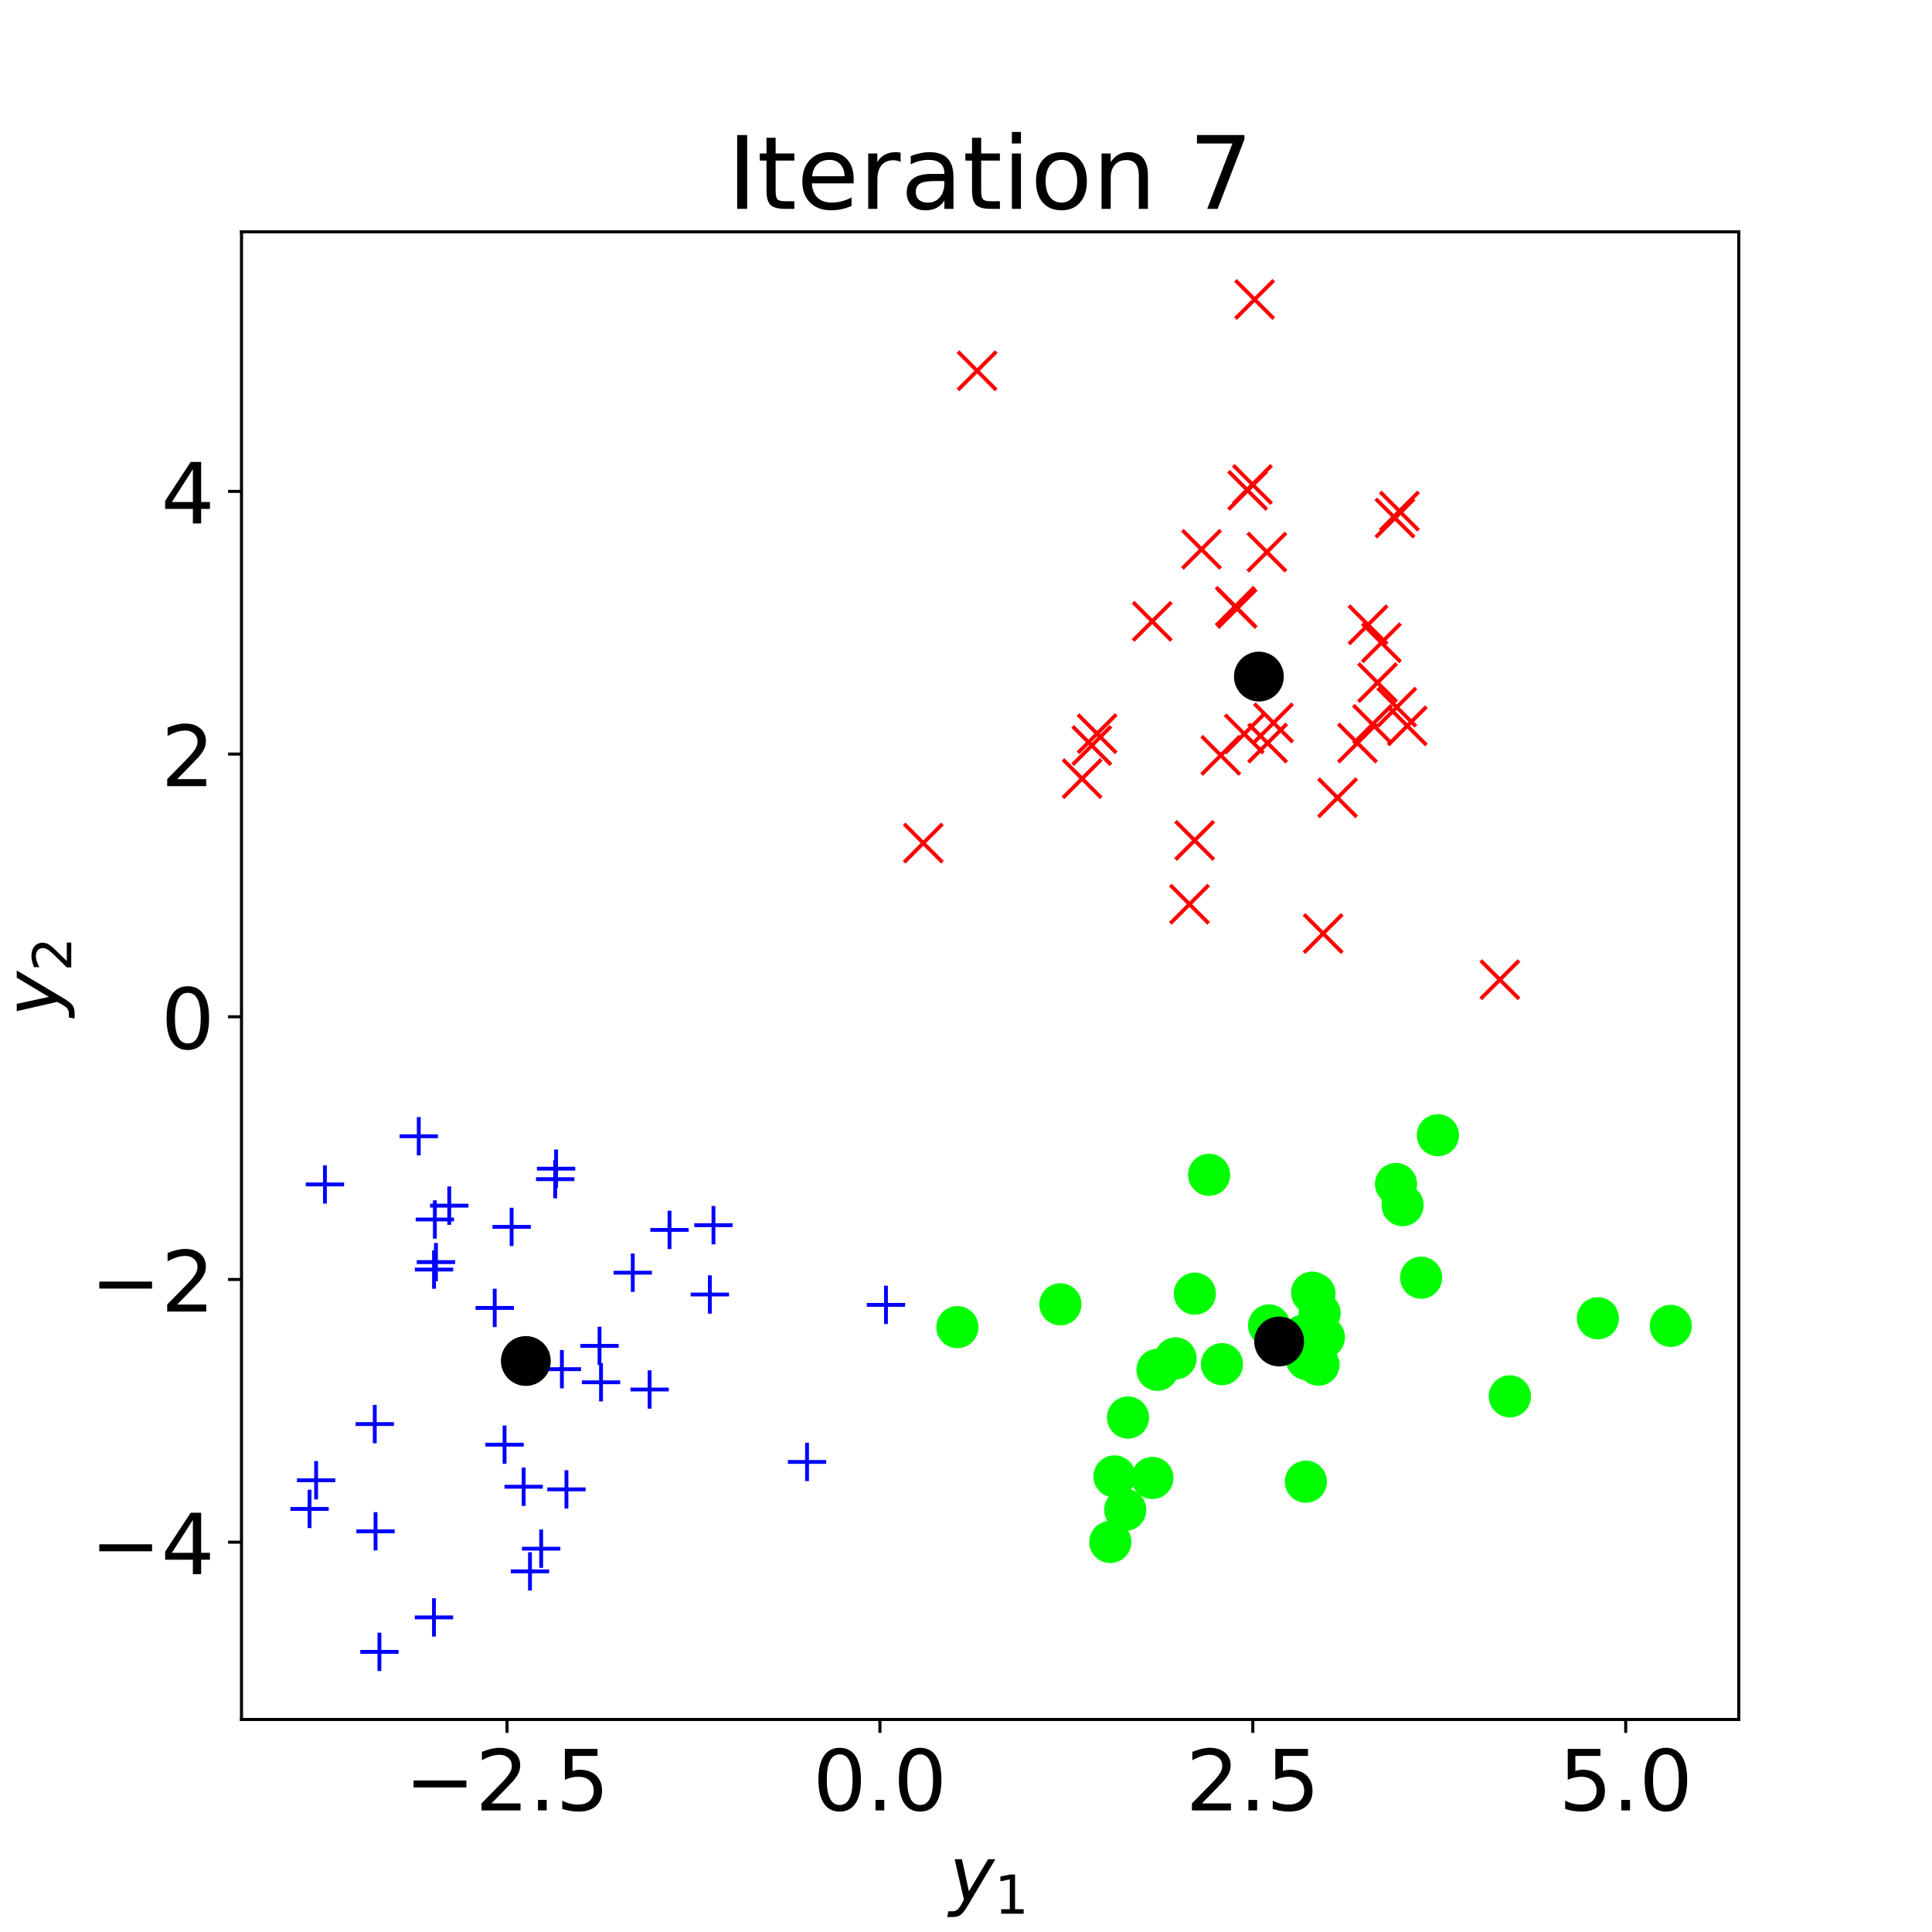
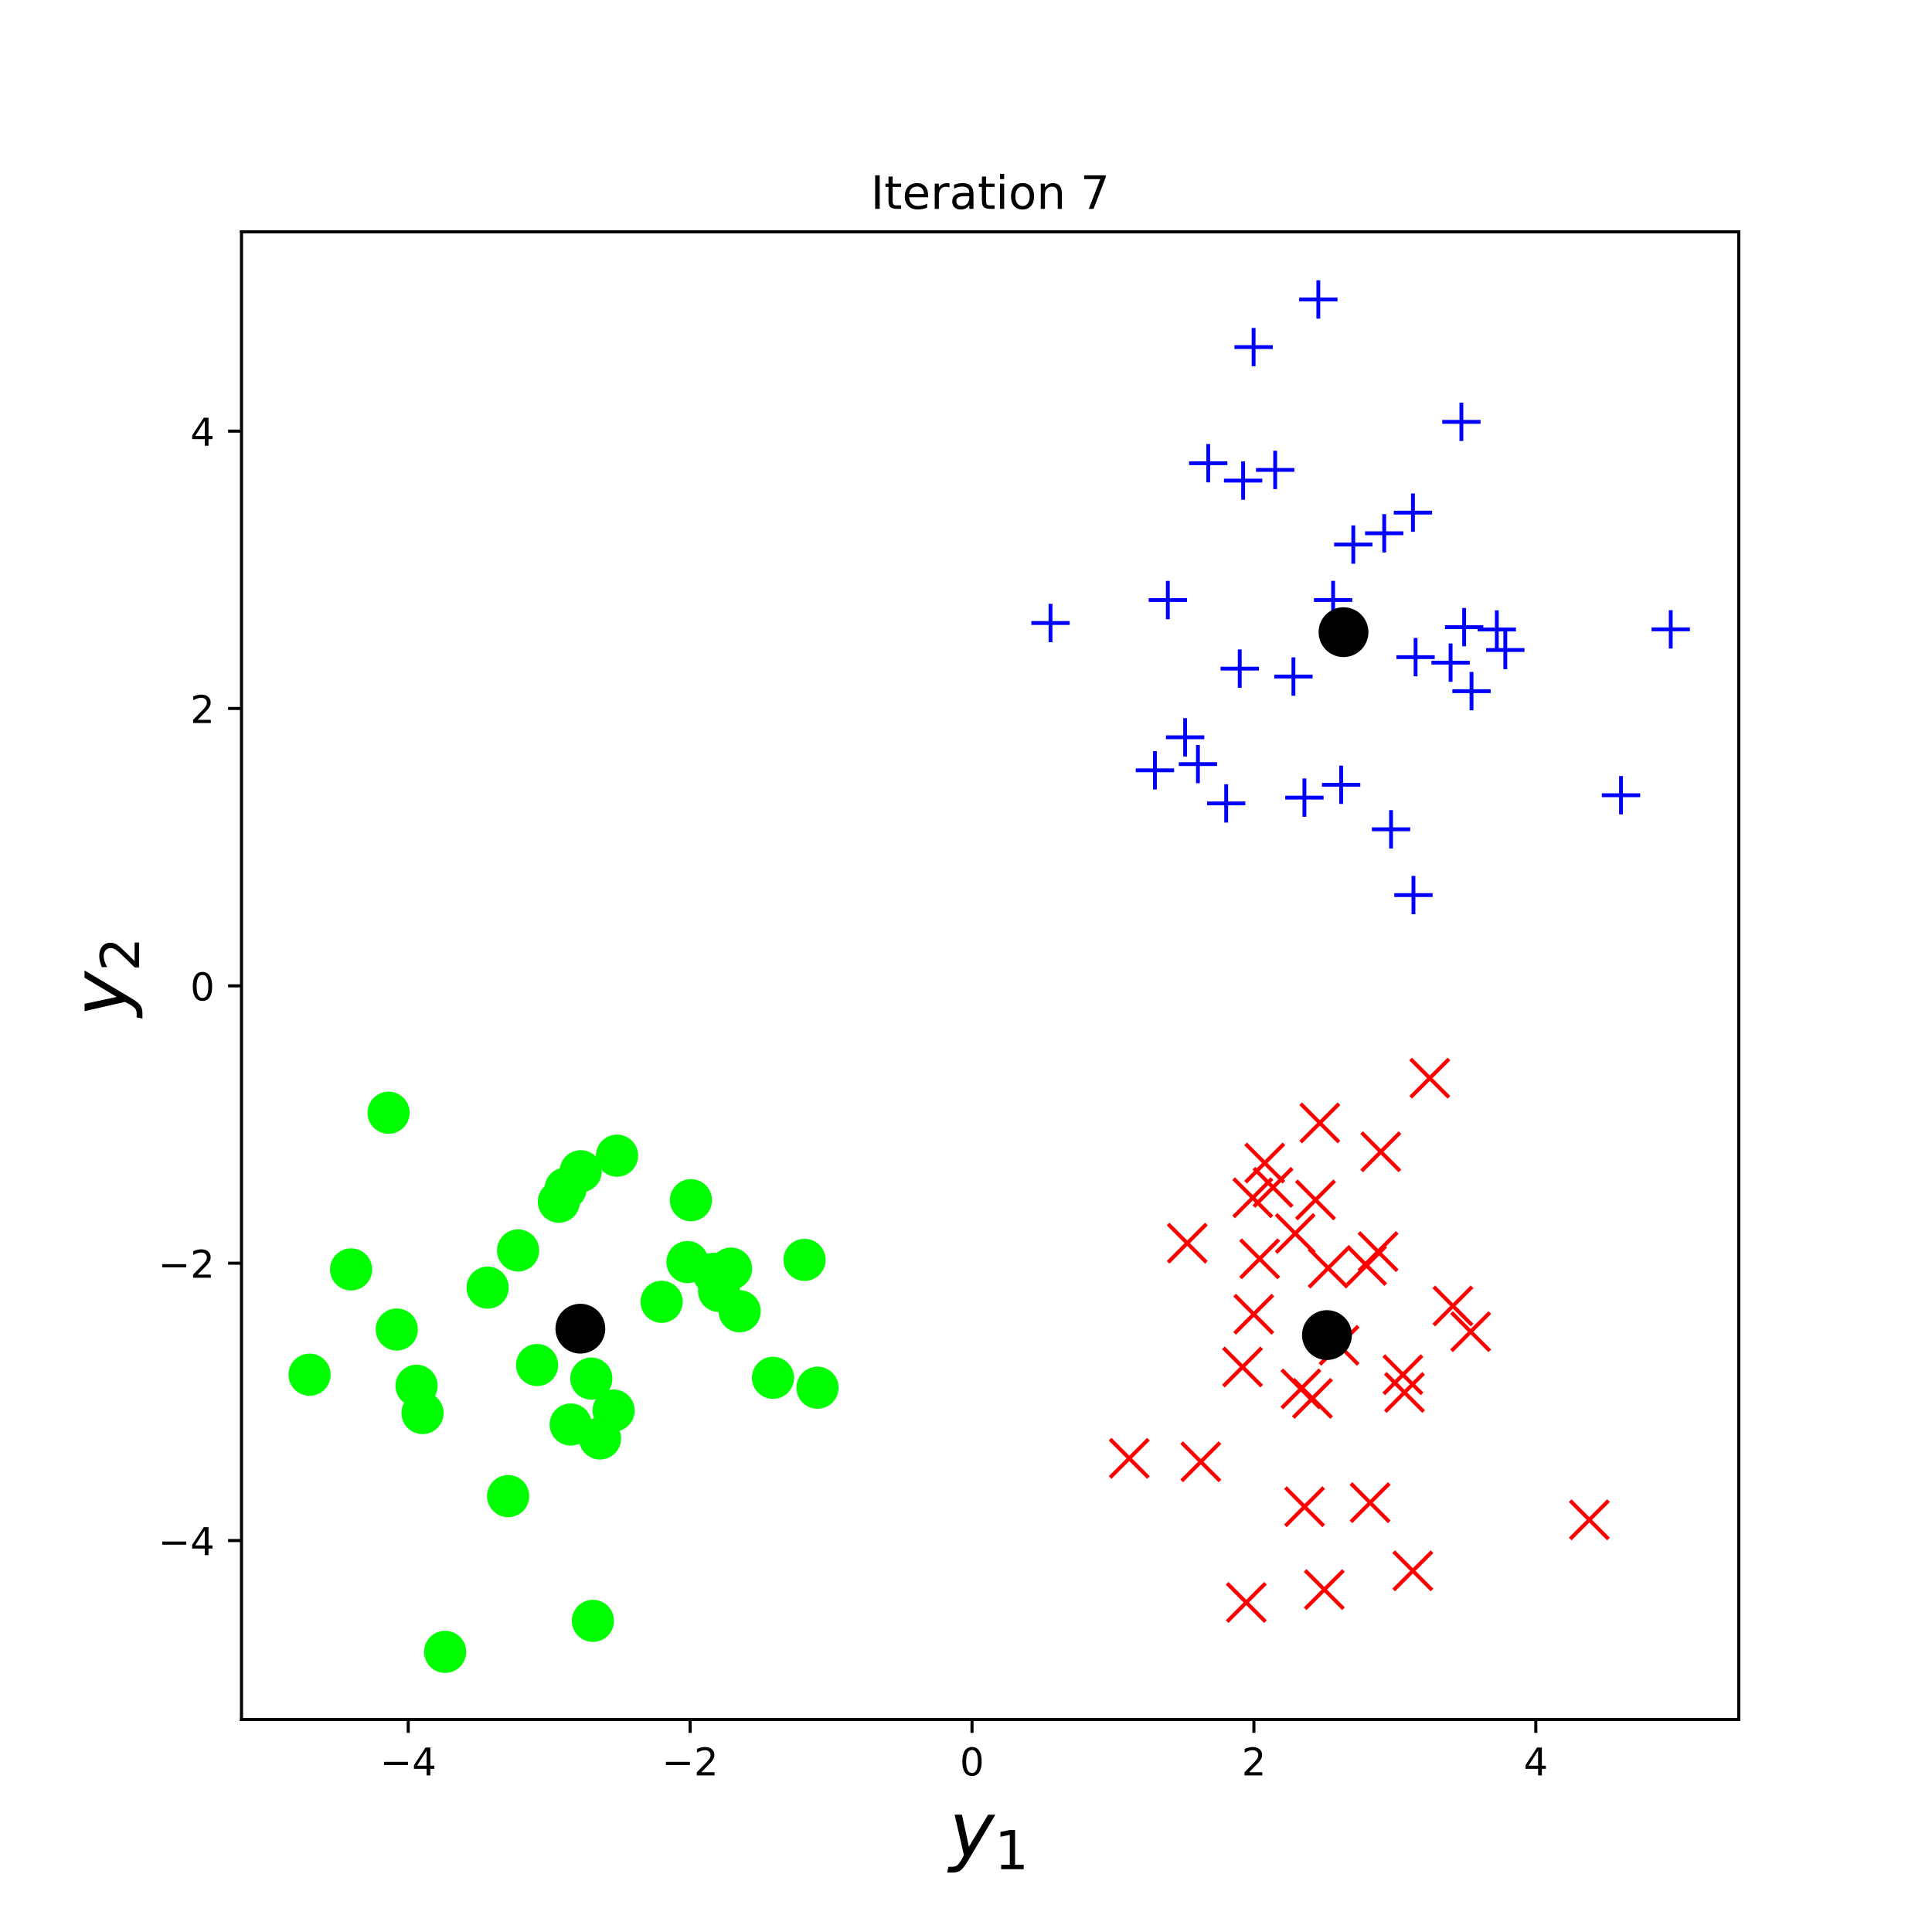
<svg xmlns="http://www.w3.org/2000/svg" xmlns:xlink="http://www.w3.org/1999/xlink" width="504pt" height="504pt" viewBox="0 0 504 504" version="1.1">
  <defs>
    <style type="text/css">*{stroke-linejoin: round; stroke-linecap: butt}</style>
  </defs>
  <g id="figure_1">
    <g id="patch_1">
      <path d="M 0 504  L 504 504  L 504 0  L 0 0  L 0 504  z " style="fill: none" />
    </g>
    <g id="axes_1">
      <g id="patch_2">
        <path d="M 63 448.56  L 453.6 448.56  L 453.6 60.48  L 63 60.48  L 63 448.56  z " style="fill: none" />
      </g>
      <g id="matplotlib.axis_1">
        <g id="xtick_1">
          <g id="line2d_1">
            <defs>
-               <path id="mde40e87db3" d="M 0 0  L 0 3.5  " style="stroke: #000000; stroke-width: 0.8" />
+               <path id="m015a299279" d="M 0 0  L 0 3.5  " style="stroke: #000000; stroke-width: 0.8" />
            </defs>
            <g>
-               <use xlink:href="#mde40e87db3" x="132.27" y="448.56" style="stroke: #000000; stroke-width: 0.8" />
+               <use xlink:href="#m015a299279" x="106.492" y="448.56" style="stroke: #000000; stroke-width: 0.8" />
            </g>
          </g>
          <g id="text_1">
-             <g transform="translate(105.5589 472.2766) scale(0.22 -0.22)">
+             <g transform="translate(99.12061 463.1584) scale(0.1 -0.1)">
              <defs>
                <path id="DejaVuSans-2212" d="M 678 2272  L 4684 2272  L 4684 1741  L 678 1741  L 678 2272  z " transform="scale(0.015625)" />
+                 <path id="DejaVuSans-34" d="M 2419 4116  L 825 1625  L 2419 1625  L 2419 4116  z M 2253 4666  L 3047 4666  L 3047 1625  L 3713 1625  L 3713 1100  L 3047 1100  L 3047 0  L 2419 0  L 2419 1100  L 313 1100  L 313 1709  L 2253 4666  z " transform="scale(0.015625)" />
+               </defs>
+               <use xlink:href="#DejaVuSans-2212" />
+               <use xlink:href="#DejaVuSans-34" x="83.789" />
+             </g>
+           </g>
+         </g>
+         <g id="xtick_2">
+           <g id="line2d_2">
+             <g>
+               <use xlink:href="#m015a299279" x="180.03" y="448.56" style="stroke: #000000; stroke-width: 0.8" />
+             </g>
+           </g>
+           <g id="text_2">
+             <g transform="translate(172.6587 463.1584) scale(0.1 -0.1)">
+               <defs>
                <path id="DejaVuSans-32" d="M 1228 531  L 3431 531  L 3431 0  L 469 0  L 469 531  Q 828 903 1448 1529  Q 2069 2156 2228 2338  Q 2531 2678 2651 2914  Q 2772 3150 2772 3378  Q 2772 3750 2511 3984  Q 2250 4219 1831 4219  Q 1534 4219 1204 4116  Q 875 4013 500 3803  L 500 4441  Q 881 4594 1212 4672  Q 1544 4750 1819 4750  Q 2544 4750 2975 4387  Q 3406 4025 3406 3419  Q 3406 3131 3298 2873  Q 3191 2616 2906 2266  Q 2828 2175 2409 1742  Q 1991 1309 1228 531  z " transform="scale(0.015625)" />
-                 <path id="DejaVuSans-2e" d="M 684 794  L 1344 794  L 1344 0  L 684 0  L 684 794  z " transform="scale(0.015625)" />
-                 <path id="DejaVuSans-35" d="M 691 4666  L 3169 4666  L 3169 4134  L 1269 4134  L 1269 2991  Q 1406 3038 1543 3061  Q 1681 3084 1819 3084  Q 2600 3084 3056 2656  Q 3513 2228 3513 1497  Q 3513 744 3044 326  Q 2575 -91 1722 -91  Q 1428 -91 1123 -41  Q 819 9 494 109  L 494 744  Q 775 591 1075 516  Q 1375 441 1709 441  Q 2250 441 2565 725  Q 2881 1009 2881 1497  Q 2881 1984 2565 2268  Q 2250 2553 1709 2553  Q 1456 2553 1204 2497  Q 953 2441 691 2322  L 691 4666  z " transform="scale(0.015625)" />
              </defs>
              <use xlink:href="#DejaVuSans-2212" />
              <use xlink:href="#DejaVuSans-32" x="83.789" />
-               <use xlink:href="#DejaVuSans-2e" x="147.412" />
-               <use xlink:href="#DejaVuSans-35" x="179.199" />
-             </g>
-           </g>
-         </g>
-         <g id="xtick_2">
-           <g id="line2d_2">
-             <g>
-               <use xlink:href="#mde40e87db3" x="229.545" y="448.56" style="stroke: #000000; stroke-width: 0.8" />
-             </g>
-           </g>
-           <g id="text_2">
-             <g transform="translate(212.052 472.2766) scale(0.22 -0.22)">
+             </g>
+           </g>
+         </g>
+         <g id="xtick_3">
+           <g id="line2d_3">
+             <g>
+               <use xlink:href="#m015a299279" x="253.568" y="448.56" style="stroke: #000000; stroke-width: 0.8" />
+             </g>
+           </g>
+           <g id="text_3">
+             <g transform="translate(250.3866 463.1584) scale(0.1 -0.1)">
              <defs>
                <path id="DejaVuSans-30" d="M 2034 4250  Q 1547 4250 1301 3770  Q 1056 3291 1056 2328  Q 1056 1369 1301 889  Q 1547 409 2034 409  Q 2525 409 2770 889  Q 3016 1369 3016 2328  Q 3016 3291 2770 3770  Q 2525 4250 2034 4250  z M 2034 4750  Q 2819 4750 3233 4129  Q 3647 3509 3647 2328  Q 3647 1150 3233 529  Q 2819 -91 2034 -91  Q 1250 -91 836 529  Q 422 1150 422 2328  Q 422 3509 836 4129  Q 1250 4750 2034 4750  z " transform="scale(0.015625)" />
              </defs>
              <use xlink:href="#DejaVuSans-30" />
-               <use xlink:href="#DejaVuSans-2e" x="63.623" />
-               <use xlink:href="#DejaVuSans-30" x="95.41" />
-             </g>
-           </g>
-         </g>
-         <g id="xtick_3">
-           <g id="line2d_3">
-             <g>
-               <use xlink:href="#mde40e87db3" x="326.821" y="448.56" style="stroke: #000000; stroke-width: 0.8" />
-             </g>
-           </g>
-           <g id="text_3">
-             <g transform="translate(309.3275 472.2766) scale(0.22 -0.22)">
-               <use xlink:href="#DejaVuSans-32" />
-               <use xlink:href="#DejaVuSans-2e" x="63.623" />
-               <use xlink:href="#DejaVuSans-35" x="95.41" />
            </g>
          </g>
        </g>
        <g id="xtick_4">
          <g id="line2d_4">
            <g>
-               <use xlink:href="#mde40e87db3" x="424.096" y="448.56" style="stroke: #000000; stroke-width: 0.8" />
+               <use xlink:href="#m015a299279" x="327.106" y="448.56" style="stroke: #000000; stroke-width: 0.8" />
            </g>
          </g>
          <g id="text_4">
-             <g transform="translate(406.603 472.2766) scale(0.22 -0.22)">
-               <use xlink:href="#DejaVuSans-35" />
-               <use xlink:href="#DejaVuSans-2e" x="63.623" />
-               <use xlink:href="#DejaVuSans-30" x="95.41" />
-             </g>
-           </g>
-         </g>
-         <g id="text_5">
-           <g transform="translate(247.6 496.0081) scale(0.2 -0.2)">
+             <g transform="translate(323.9247 463.1584) scale(0.1 -0.1)">
+               <use xlink:href="#DejaVuSans-32" />
+             </g>
+           </g>
+         </g>
+         <g id="xtick_5">
+           <g id="line2d_5">
+             <g>
+               <use xlink:href="#m015a299279" x="400.644" y="448.56" style="stroke: #000000; stroke-width: 0.8" />
+             </g>
+           </g>
+           <g id="text_5">
+             <g transform="translate(397.4627 463.1584) scale(0.1 -0.1)">
+               <use xlink:href="#DejaVuSans-34" />
+             </g>
+           </g>
+         </g>
+         <g id="text_6">
+           <g transform="translate(247.6 484.3944) scale(0.2 -0.2)">
            <defs>
              <path id="DejaVuSans-Oblique-79" d="M 1588 -325  Q 1188 -997 936 -1164  Q 684 -1331 294 -1331  L -159 -1331  L -63 -850  L 269 -850  Q 509 -850 678 -719  Q 847 -588 1056 -206  L 1234 128  L 459 3500  L 1069 3500  L 1650 819  L 3256 3500  L 3859 3500  L 1588 -325  z " transform="scale(0.015625)" />
              <path id="DejaVuSans-31" d="M 794 531  L 1825 531  L 1825 4091  L 703 3866  L 703 4441  L 1819 4666  L 2450 4666  L 2450 531  L 3481 531  L 3481 0  L 794 0  L 794 531  z " transform="scale(0.015625)" />
            </defs>
            <use xlink:href="#DejaVuSans-Oblique-79" transform="translate(0 0.3125)" />
            <use xlink:href="#DejaVuSans-31" transform="translate(59.17969 -16.09375) scale(0.7)" />
          </g>
        </g>
      </g>
      <g id="matplotlib.axis_2">
        <g id="ytick_1">
-           <g id="line2d_5">
+           <g id="line2d_6">
            <defs>
-               <path id="m3fab6832f1" d="M 0 0  L -3.5 0  " style="stroke: #000000; stroke-width: 0.8" />
+               <path id="me11a5c5ccf" d="M 0 0  L -3.5 0  " style="stroke: #000000; stroke-width: 0.8" />
            </defs>
            <g>
-               <use xlink:href="#m3fab6832f1" x="63" y="402.308" style="stroke: #000000; stroke-width: 0.8" />
-             </g>
-           </g>
-           <g id="text_6">
-             <g transform="translate(23.56719 410.6658) scale(0.22 -0.22)">
-               <defs>
-                 <path id="DejaVuSans-34" d="M 2419 4116  L 825 1625  L 2419 1625  L 2419 4116  z M 2253 4666  L 3047 4666  L 3047 1625  L 3713 1625  L 3713 1100  L 3047 1100  L 3047 0  L 2419 0  L 2419 1100  L 313 1100  L 313 1709  L 2253 4666  z " transform="scale(0.015625)" />
-               </defs>
+               <use xlink:href="#me11a5c5ccf" x="63" y="401.885" style="stroke: #000000; stroke-width: 0.8" />
+             </g>
+           </g>
+           <g id="text_7">
+             <g transform="translate(41.25781 405.6845) scale(0.1 -0.1)">
              <use xlink:href="#DejaVuSans-2212" />
              <use xlink:href="#DejaVuSans-34" x="83.789" />
            </g>
          </g>
        </g>
        <g id="ytick_2">
-           <g id="line2d_6">
-             <g>
-               <use xlink:href="#m3fab6832f1" x="63" y="333.777" style="stroke: #000000; stroke-width: 0.8" />
-             </g>
-           </g>
-           <g id="text_7">
-             <g transform="translate(23.56719 342.1357) scale(0.22 -0.22)">
+           <g id="line2d_7">
+             <g>
+               <use xlink:href="#me11a5c5ccf" x="63" y="329.53" style="stroke: #000000; stroke-width: 0.8" />
+             </g>
+           </g>
+           <g id="text_8">
+             <g transform="translate(41.25781 333.3295) scale(0.1 -0.1)">
              <use xlink:href="#DejaVuSans-2212" />
              <use xlink:href="#DejaVuSans-32" x="83.789" />
            </g>
          </g>
        </g>
        <g id="ytick_3">
-           <g id="line2d_7">
-             <g>
-               <use xlink:href="#m3fab6832f1" x="63" y="265.247" style="stroke: #000000; stroke-width: 0.8" />
-             </g>
-           </g>
-           <g id="text_8">
-             <g transform="translate(42.0025 273.6055) scale(0.22 -0.22)">
+           <g id="line2d_8">
+             <g>
+               <use xlink:href="#me11a5c5ccf" x="63" y="257.175" style="stroke: #000000; stroke-width: 0.8" />
+             </g>
+           </g>
+           <g id="text_9">
+             <g transform="translate(49.6375 260.9744) scale(0.1 -0.1)">
              <use xlink:href="#DejaVuSans-30" />
            </g>
          </g>
        </g>
        <g id="ytick_4">
-           <g id="line2d_8">
-             <g>
-               <use xlink:href="#m3fab6832f1" x="63" y="196.717" style="stroke: #000000; stroke-width: 0.8" />
-             </g>
-           </g>
-           <g id="text_9">
-             <g transform="translate(42.0025 205.0753) scale(0.22 -0.22)">
+           <g id="line2d_9">
+             <g>
+               <use xlink:href="#me11a5c5ccf" x="63" y="184.82" style="stroke: #000000; stroke-width: 0.8" />
+             </g>
+           </g>
+           <g id="text_10">
+             <g transform="translate(49.6375 188.6193) scale(0.1 -0.1)">
              <use xlink:href="#DejaVuSans-32" />
            </g>
          </g>
        </g>
        <g id="ytick_5">
-           <g id="line2d_9">
-             <g>
-               <use xlink:href="#m3fab6832f1" x="63" y="128.187" style="stroke: #000000; stroke-width: 0.8" />
-             </g>
-           </g>
-           <g id="text_10">
-             <g transform="translate(42.0025 136.5451) scale(0.22 -0.22)">
+           <g id="line2d_10">
+             <g>
+               <use xlink:href="#me11a5c5ccf" x="63" y="112.465" style="stroke: #000000; stroke-width: 0.8" />
+             </g>
+           </g>
+           <g id="text_11">
+             <g transform="translate(49.6375 116.2642) scale(0.1 -0.1)">
              <use xlink:href="#DejaVuSans-34" />
            </g>
          </g>
        </g>
-         <g id="text_11">
-           <g transform="translate(15.36719 265.22) rotate(-90) scale(0.2 -0.2)">
+         <g id="text_12">
+           <g transform="translate(33.05781 265.22) rotate(-90) scale(0.2 -0.2)">
            <use xlink:href="#DejaVuSans-Oblique-79" transform="translate(0 0.3125)" />
            <use xlink:href="#DejaVuSans-32" transform="translate(59.17969 -16.09375) scale(0.7)" />
          </g>
        </g>
      </g>
-       <g id="line2d_10">
-         <defs>
-           <path id="m9a514030f9" d="M -5 5  L 5 -5  M -5 -5  L 5 5  " style="stroke: #ff0000" />
-         </defs>
-         <g clip-path="url(#p993fd4b9e6)">
-           <use xlink:href="#m9a514030f9" x="318.463" y="197.049" style="fill: #ff0000; stroke: #ff0000" />
-           <use xlink:href="#m9a514030f9" x="356.879" y="162.999" style="fill: #ff0000; stroke: #ff0000" />
-           <use xlink:href="#m9a514030f9" x="284.814" y="194.484" style="fill: #ff0000; stroke: #ff0000" />
-           <use xlink:href="#m9a514030f9" x="286.198" y="191.396" style="fill: #ff0000; stroke: #ff0000" />
-           <use xlink:href="#m9a514030f9" x="359.356" y="178.076" style="fill: #ff0000; stroke: #ff0000" />
-           <use xlink:href="#m9a514030f9" x="240.861" y="219.935" style="fill: #ff0000; stroke: #ff0000" />
-           <use xlink:href="#m9a514030f9" x="330.485" y="144.023" style="fill: #ff0000; stroke: #ff0000" />
-           <use xlink:href="#m9a514030f9" x="322.719" y="158.737" style="fill: #ff0000; stroke: #ff0000" />
-           <use xlink:href="#m9a514030f9" x="364.378" y="184.489" style="fill: #ff0000; stroke: #ff0000" />
-           <use xlink:href="#m9a514030f9" x="358.052" y="188.967" style="fill: #ff0000; stroke: #ff0000" />
-           <use xlink:href="#m9a514030f9" x="360.37" y="167.666" style="fill: #ff0000; stroke: #ff0000" />
-           <use xlink:href="#m9a514030f9" x="322.243" y="158.167" style="fill: #ff0000; stroke: #ff0000" />
-           <use xlink:href="#m9a514030f9" x="365.061" y="133.333" style="fill: #ff0000; stroke: #ff0000" />
-           <use xlink:href="#m9a514030f9" x="330.679" y="193.844" style="fill: #ff0000; stroke: #ff0000" />
-           <use xlink:href="#m9a514030f9" x="282.285" y="203.123" style="fill: #ff0000; stroke: #ff0000" />
-           <use xlink:href="#m9a514030f9" x="311.647" y="219.236" style="fill: #ff0000; stroke: #ff0000" />
-           <use xlink:href="#m9a514030f9" x="326.725" y="126.376" style="fill: #ff0000; stroke: #ff0000" />
-           <use xlink:href="#m9a514030f9" x="313.434" y="143.299" style="fill: #ff0000; stroke: #ff0000" />
-           <use xlink:href="#m9a514030f9" x="300.586" y="162.092" style="fill: #ff0000; stroke: #ff0000" />
-           <use xlink:href="#m9a514030f9" x="324.589" y="191.451" style="fill: #ff0000; stroke: #ff0000" />
-           <use xlink:href="#m9a514030f9" x="310.309" y="235.885" style="fill: #ff0000; stroke: #ff0000" />
-           <use xlink:href="#m9a514030f9" x="348.923" y="208.111" style="fill: #ff0000; stroke: #ff0000" />
-           <use xlink:href="#m9a514030f9" x="354.122" y="193.831" style="fill: #ff0000; stroke: #ff0000" />
-           <use xlink:href="#m9a514030f9" x="327.291" y="78.12" style="fill: #ff0000; stroke: #ff0000" />
-           <use xlink:href="#m9a514030f9" x="325.473" y="127.928" style="fill: #ff0000; stroke: #ff0000" />
-           <use xlink:href="#m9a514030f9" x="332.223" y="188.58" style="fill: #ff0000; stroke: #ff0000" />
-           <use xlink:href="#m9a514030f9" x="367.116" y="189.36" style="fill: #ff0000; stroke: #ff0000" />
-           <use xlink:href="#m9a514030f9" x="254.895" y="96.731" style="fill: #ff0000; stroke: #ff0000" />
-           <use xlink:href="#m9a514030f9" x="345.171" y="243.53" style="fill: #ff0000; stroke: #ff0000" />
-           <use xlink:href="#m9a514030f9" x="363.904" y="135.144" style="fill: #ff0000; stroke: #ff0000" />
-           <use xlink:href="#m9a514030f9" x="391.27" y="255.572" style="fill: #ff0000; stroke: #ff0000" />
-         </g>
-       </g>
      <g id="line2d_11">
        <defs>
-           <path id="md531881def" d="M 0 5  C 1.326 5 2.598 4.473 3.536 3.536  C 4.473 2.598 5 1.326 5 0  C 5 -1.326 4.473 -2.598 3.536 -3.536  C 2.598 -4.473 1.326 -5 0 -5  C -1.326 -5 -2.598 -4.473 -3.536 -3.536  C -4.473 -2.598 -5 -1.326 -5 0  C -5 1.326 -4.473 2.598 -3.536 3.536  C -2.598 4.473 -1.326 5 0 5  z " style="stroke: #00ff00" />
+           <path id="mf05359ab37" d="M -5 5  L 5 -5  M -5 -5  L 5 5  " style="stroke: #ff0000" />
        </defs>
-         <g clip-path="url(#p993fd4b9e6)">
-           <use xlink:href="#md531881def" x="249.75" y="346.211" style="fill: #00ff00; stroke: #00ff00" />
-           <use xlink:href="#md531881def" x="306.659" y="354.361" style="fill: #00ff00; stroke: #00ff00" />
-           <use xlink:href="#md531881def" x="293.536" y="393.883" style="fill: #00ff00; stroke: #00ff00" />
-           <use xlink:href="#md531881def" x="290.742" y="385.154" style="fill: #00ff00; stroke: #00ff00" />
-           <use xlink:href="#md531881def" x="300.623" y="385.553" style="fill: #00ff00; stroke: #00ff00" />
-           <use xlink:href="#md531881def" x="276.621" y="340.253" style="fill: #00ff00; stroke: #00ff00" />
-           <use xlink:href="#md531881def" x="318.768" y="355.867" style="fill: #00ff00; stroke: #00ff00" />
-           <use xlink:href="#md531881def" x="345.355" y="348.877" style="fill: #00ff00; stroke: #00ff00" />
-           <use xlink:href="#md531881def" x="370.727" y="333.317" style="fill: #00ff00; stroke: #00ff00" />
-           <use xlink:href="#md531881def" x="375.102" y="296.145" style="fill: #00ff00; stroke: #00ff00" />
-           <use xlink:href="#md531881def" x="435.845" y="345.886" style="fill: #00ff00; stroke: #00ff00" />
-           <use xlink:href="#md531881def" x="315.422" y="306.473" style="fill: #00ff00; stroke: #00ff00" />
-           <use xlink:href="#md531881def" x="344.233" y="342.567" style="fill: #00ff00; stroke: #00ff00" />
-           <use xlink:href="#md531881def" x="331.077" y="345.763" style="fill: #00ff00; stroke: #00ff00" />
-           <use xlink:href="#md531881def" x="339.901" y="348.462" style="fill: #00ff00; stroke: #00ff00" />
-           <use xlink:href="#md531881def" x="364.173" y="308.875" style="fill: #00ff00; stroke: #00ff00" />
-           <use xlink:href="#md531881def" x="393.88" y="364.271" style="fill: #00ff00; stroke: #00ff00" />
-           <use xlink:href="#md531881def" x="365.888" y="314.385" style="fill: #00ff00; stroke: #00ff00" />
-           <use xlink:href="#md531881def" x="311.7" y="337.483" style="fill: #00ff00; stroke: #00ff00" />
-           <use xlink:href="#md531881def" x="342.293" y="337.216" style="fill: #00ff00; stroke: #00ff00" />
-           <use xlink:href="#md531881def" x="289.64" y="402.251" style="fill: #00ff00; stroke: #00ff00" />
-           <use xlink:href="#md531881def" x="340.893" y="354.541" style="fill: #00ff00; stroke: #00ff00" />
-           <use xlink:href="#md531881def" x="301.957" y="357.344" style="fill: #00ff00; stroke: #00ff00" />
-           <use xlink:href="#md531881def" x="342.908" y="337.512" style="fill: #00ff00; stroke: #00ff00" />
-           <use xlink:href="#md531881def" x="340.661" y="386.525" style="fill: #00ff00; stroke: #00ff00" />
-           <use xlink:href="#md531881def" x="343.959" y="355.994" style="fill: #00ff00; stroke: #00ff00" />
-           <use xlink:href="#md531881def" x="294.262" y="369.79" style="fill: #00ff00; stroke: #00ff00" />
-           <use xlink:href="#md531881def" x="416.831" y="343.904" style="fill: #00ff00; stroke: #00ff00" />
+         <g clip-path="url(#pa835614f18)">
+           <use xlink:href="#mf05359ab37" x="343.177" y="313.03" style="fill: #ff0000; stroke: #ff0000" />
+           <use xlink:href="#mf05359ab37" x="329.929" y="303.399" style="fill: #ff0000; stroke: #ff0000" />
+           <use xlink:href="#mf05359ab37" x="359.493" y="326.508" style="fill: #ff0000; stroke: #ff0000" />
+           <use xlink:href="#mf05359ab37" x="326.811" y="312.461" style="fill: #ff0000; stroke: #ff0000" />
+           <use xlink:href="#mf05359ab37" x="327.068" y="342.84" style="fill: #ff0000; stroke: #ff0000" />
+           <use xlink:href="#mf05359ab37" x="349.322" y="350.949" style="fill: #ff0000; stroke: #ff0000" />
+           <use xlink:href="#mf05359ab37" x="328.606" y="328.388" style="fill: #ff0000; stroke: #ff0000" />
+           <use xlink:href="#mf05359ab37" x="372.982" y="281.261" style="fill: #ff0000; stroke: #ff0000" />
+           <use xlink:href="#mf05359ab37" x="342.373" y="364.794" style="fill: #ff0000; stroke: #ff0000" />
+           <use xlink:href="#mf05359ab37" x="357.422" y="392.001" style="fill: #ff0000; stroke: #ff0000" />
+           <use xlink:href="#mf05359ab37" x="294.593" y="380.44" style="fill: #ff0000; stroke: #ff0000" />
+           <use xlink:href="#mf05359ab37" x="337.881" y="321.783" style="fill: #ff0000; stroke: #ff0000" />
+           <use xlink:href="#mf05359ab37" x="366.382" y="363.246" style="fill: #ff0000; stroke: #ff0000" />
+           <use xlink:href="#mf05359ab37" x="313.257" y="381.326" style="fill: #ff0000; stroke: #ff0000" />
+           <use xlink:href="#mf05359ab37" x="339.362" y="362.32" style="fill: #ff0000; stroke: #ff0000" />
+           <use xlink:href="#mf05359ab37" x="325.119" y="418.034" style="fill: #ff0000; stroke: #ff0000" />
+           <use xlink:href="#mf05359ab37" x="345.472" y="414.684" style="fill: #ff0000; stroke: #ff0000" />
+           <use xlink:href="#mf05359ab37" x="309.716" y="324.311" style="fill: #ff0000; stroke: #ff0000" />
+           <use xlink:href="#mf05359ab37" x="332.092" y="309.755" style="fill: #ff0000; stroke: #ff0000" />
+           <use xlink:href="#mf05359ab37" x="344.304" y="292.938" style="fill: #ff0000; stroke: #ff0000" />
+           <use xlink:href="#mf05359ab37" x="346.483" y="330.8" style="fill: #ff0000; stroke: #ff0000" />
+           <use xlink:href="#mf05359ab37" x="324.14" y="356.599" style="fill: #ff0000; stroke: #ff0000" />
+           <use xlink:href="#mf05359ab37" x="368.564" y="409.783" style="fill: #ff0000; stroke: #ff0000" />
+           <use xlink:href="#mf05359ab37" x="383.646" y="347.402" style="fill: #ff0000; stroke: #ff0000" />
+           <use xlink:href="#mf05359ab37" x="414.615" y="396.48" style="fill: #ff0000; stroke: #ff0000" />
+           <use xlink:href="#mf05359ab37" x="356.493" y="330.116" style="fill: #ff0000; stroke: #ff0000" />
+           <use xlink:href="#mf05359ab37" x="340.318" y="393.059" style="fill: #ff0000; stroke: #ff0000" />
+           <use xlink:href="#mf05359ab37" x="365.976" y="358.621" style="fill: #ff0000; stroke: #ff0000" />
+           <use xlink:href="#mf05359ab37" x="360.205" y="300.464" style="fill: #ff0000; stroke: #ff0000" />
+           <use xlink:href="#mf05359ab37" x="379.021" y="340.682" style="fill: #ff0000; stroke: #ff0000" />
        </g>
      </g>
      <g id="line2d_12">
        <defs>
-           <path id="m071be87dd1" d="M -5 0  L 5 0  M 0 5  L 0 -5  " style="stroke: #0000ff" />
+           <path id="mb5809771e4" d="M 0 5  C 1.326 5 2.598 4.473 3.536 3.536  C 4.473 2.598 5 1.326 5 0  C 5 -1.326 4.473 -2.598 3.536 -3.536  C 2.598 -4.473 1.326 -5 0 -5  C -1.326 -5 -2.598 -4.473 -3.536 -3.536  C -4.473 -2.598 -5 -1.326 -5 0  C -5 1.326 -4.473 2.598 -3.536 3.536  C -2.598 4.473 -1.326 5 0 5  z " style="stroke: #00ff00" />
        </defs>
-         <g clip-path="url(#p993fd4b9e6)">
-           <use xlink:href="#m071be87dd1" x="141.175" y="404.009" style="fill: #0000ff; stroke: #0000ff" />
-           <use xlink:href="#m071be87dd1" x="185.18" y="337.697" style="fill: #0000ff; stroke: #0000ff" />
-           <use xlink:href="#m071be87dd1" x="82.467" y="386.156" style="fill: #0000ff; stroke: #0000ff" />
-           <use xlink:href="#m071be87dd1" x="113.224" y="331.185" style="fill: #0000ff; stroke: #0000ff" />
-           <use xlink:href="#m071be87dd1" x="174.656" y="320.843" style="fill: #0000ff; stroke: #0000ff" />
-           <use xlink:href="#m071be87dd1" x="113.443" y="318.122" style="fill: #0000ff; stroke: #0000ff" />
-           <use xlink:href="#m071be87dd1" x="145.065" y="304.87" style="fill: #0000ff; stroke: #0000ff" />
-           <use xlink:href="#m071be87dd1" x="165.065" y="332.01" style="fill: #0000ff; stroke: #0000ff" />
-           <use xlink:href="#m071be87dd1" x="131.624" y="376.873" style="fill: #0000ff; stroke: #0000ff" />
-           <use xlink:href="#m071be87dd1" x="133.468" y="320.054" style="fill: #0000ff; stroke: #0000ff" />
-           <use xlink:href="#m071be87dd1" x="156.788" y="360.593" style="fill: #0000ff; stroke: #0000ff" />
-           <use xlink:href="#m071be87dd1" x="80.755" y="393.636" style="fill: #0000ff; stroke: #0000ff" />
-           <use xlink:href="#m071be87dd1" x="136.605" y="387.845" style="fill: #0000ff; stroke: #0000ff" />
-           <use xlink:href="#m071be87dd1" x="129.058" y="341.194" style="fill: #0000ff; stroke: #0000ff" />
-           <use xlink:href="#m071be87dd1" x="156.4" y="351.098" style="fill: #0000ff; stroke: #0000ff" />
-           <use xlink:href="#m071be87dd1" x="144.836" y="307.607" style="fill: #0000ff; stroke: #0000ff" />
-           <use xlink:href="#m071be87dd1" x="138.257" y="409.915" style="fill: #0000ff; stroke: #0000ff" />
-           <use xlink:href="#m071be87dd1" x="113.722" y="329.248" style="fill: #0000ff; stroke: #0000ff" />
-           <use xlink:href="#m071be87dd1" x="169.467" y="362.473" style="fill: #0000ff; stroke: #0000ff" />
-           <use xlink:href="#m071be87dd1" x="109.244" y="296.411" style="fill: #0000ff; stroke: #0000ff" />
-           <use xlink:href="#m071be87dd1" x="117.195" y="314.515" style="fill: #0000ff; stroke: #0000ff" />
-           <use xlink:href="#m071be87dd1" x="97.968" y="399.483" style="fill: #0000ff; stroke: #0000ff" />
-           <use xlink:href="#m071be87dd1" x="147.769" y="388.531" style="fill: #0000ff; stroke: #0000ff" />
-           <use xlink:href="#m071be87dd1" x="84.766" y="308.981" style="fill: #0000ff; stroke: #0000ff" />
-           <use xlink:href="#m071be87dd1" x="186.12" y="319.612" style="fill: #0000ff; stroke: #0000ff" />
-           <use xlink:href="#m071be87dd1" x="113.206" y="421.93" style="fill: #0000ff; stroke: #0000ff" />
-           <use xlink:href="#m071be87dd1" x="146.58" y="357.177" style="fill: #0000ff; stroke: #0000ff" />
-           <use xlink:href="#m071be87dd1" x="98.978" y="430.92" style="fill: #0000ff; stroke: #0000ff" />
-           <use xlink:href="#m071be87dd1" x="210.529" y="381.37" style="fill: #0000ff; stroke: #0000ff" />
-           <use xlink:href="#m071be87dd1" x="97.764" y="371.492" style="fill: #0000ff; stroke: #0000ff" />
-           <use xlink:href="#m071be87dd1" x="231.122" y="340.399" style="fill: #0000ff; stroke: #0000ff" />
+         <g clip-path="url(#pa835614f18)">
+           <use xlink:href="#mb5809771e4" x="154.262" y="359.632" style="fill: #00ff00; stroke: #00ff00" />
+           <use xlink:href="#mb5809771e4" x="91.585" y="331.153" style="fill: #00ff00; stroke: #00ff00" />
+           <use xlink:href="#mb5809771e4" x="172.596" y="339.605" style="fill: #00ff00; stroke: #00ff00" />
+           <use xlink:href="#mb5809771e4" x="156.524" y="375.246" style="fill: #00ff00; stroke: #00ff00" />
+           <use xlink:href="#mb5809771e4" x="132.558" y="390.291" style="fill: #00ff00; stroke: #00ff00" />
+           <use xlink:href="#mb5809771e4" x="186.228" y="332.3" style="fill: #00ff00; stroke: #00ff00" />
+           <use xlink:href="#mb5809771e4" x="135.153" y="326.203" style="fill: #00ff00; stroke: #00ff00" />
+           <use xlink:href="#mb5809771e4" x="116.121" y="430.92" style="fill: #00ff00; stroke: #00ff00" />
+           <use xlink:href="#mb5809771e4" x="140.105" y="356.097" style="fill: #00ff00; stroke: #00ff00" />
+           <use xlink:href="#mb5809771e4" x="127.206" y="335.903" style="fill: #00ff00; stroke: #00ff00" />
+           <use xlink:href="#mb5809771e4" x="187.585" y="336.776" style="fill: #00ff00; stroke: #00ff00" />
+           <use xlink:href="#mb5809771e4" x="190.708" y="330.936" style="fill: #00ff00; stroke: #00ff00" />
+           <use xlink:href="#mb5809771e4" x="108.662" y="361.513" style="fill: #00ff00; stroke: #00ff00" />
+           <use xlink:href="#mb5809771e4" x="154.675" y="422.833" style="fill: #00ff00; stroke: #00ff00" />
+           <use xlink:href="#mb5809771e4" x="103.505" y="346.824" style="fill: #00ff00; stroke: #00ff00" />
+           <use xlink:href="#mb5809771e4" x="147.558" y="310.069" style="fill: #00ff00; stroke: #00ff00" />
+           <use xlink:href="#mb5809771e4" x="160.965" y="301.48" style="fill: #00ff00; stroke: #00ff00" />
+           <use xlink:href="#mb5809771e4" x="201.651" y="359.432" style="fill: #00ff00; stroke: #00ff00" />
+           <use xlink:href="#mb5809771e4" x="213.26" y="362.015" style="fill: #00ff00; stroke: #00ff00" />
+           <use xlink:href="#mb5809771e4" x="209.882" y="328.657" style="fill: #00ff00; stroke: #00ff00" />
+           <use xlink:href="#mb5809771e4" x="179.343" y="329.232" style="fill: #00ff00; stroke: #00ff00" />
+           <use xlink:href="#mb5809771e4" x="192.962" y="342.072" style="fill: #00ff00; stroke: #00ff00" />
+           <use xlink:href="#mb5809771e4" x="160.067" y="367.972" style="fill: #00ff00; stroke: #00ff00" />
+           <use xlink:href="#mb5809771e4" x="101.364" y="290.277" style="fill: #00ff00; stroke: #00ff00" />
+           <use xlink:href="#mb5809771e4" x="148.883" y="371.611" style="fill: #00ff00; stroke: #00ff00" />
+           <use xlink:href="#mb5809771e4" x="180.244" y="313.095" style="fill: #00ff00; stroke: #00ff00" />
+           <use xlink:href="#mb5809771e4" x="110.226" y="368.623" style="fill: #00ff00; stroke: #00ff00" />
+           <use xlink:href="#mb5809771e4" x="145.796" y="313.492" style="fill: #00ff00; stroke: #00ff00" />
+           <use xlink:href="#mb5809771e4" x="151.489" y="305.539" style="fill: #00ff00; stroke: #00ff00" />
+           <use xlink:href="#mb5809771e4" x="80.755" y="358.617" style="fill: #00ff00; stroke: #00ff00" />
        </g>
      </g>
      <g id="line2d_13">
        <defs>
-           <path id="mf89e8b17af" d="M 0 6  C 1.591 6 3.117 5.368 4.243 4.243  C 5.368 3.117 6 1.591 6 0  C 6 -1.591 5.368 -3.117 4.243 -4.243  C 3.117 -5.368 1.591 -6 0 -6  C -1.591 -6 -3.117 -5.368 -4.243 -4.243  C -5.368 -3.117 -6 -1.591 -6 0  C -6 1.591 -5.368 3.117 -4.243 4.243  C -3.117 5.368 -1.591 6 0 6  z " style="stroke: #000000" />
+           <path id="m32eed8247d" d="M -5 0  L 5 0  M 0 5  L 0 -5  " style="stroke: #0000ff" />
        </defs>
-         <g clip-path="url(#p993fd4b9e6)">
-           <use xlink:href="#mf89e8b17af" x="328.404" y="176.501" style="stroke: #000000" />
-           <use xlink:href="#mf89e8b17af" x="333.693" y="349.959" style="stroke: #000000" />
-           <use xlink:href="#mf89e8b17af" x="137.177" y="355.04" style="stroke: #000000" />
+         <g clip-path="url(#pa835614f18)">
+           <use xlink:href="#m32eed8247d" x="301.286" y="200.956" style="fill: #0000ff; stroke: #0000ff" />
+           <use xlink:href="#m32eed8247d" x="315.19" y="120.836" style="fill: #0000ff; stroke: #0000ff" />
+           <use xlink:href="#m32eed8247d" x="392.686" y="169.568" style="fill: #0000ff; stroke: #0000ff" />
+           <use xlink:href="#m32eed8247d" x="435.845" y="164.178" style="fill: #0000ff; stroke: #0000ff" />
+           <use xlink:href="#m32eed8247d" x="337.416" y="176.487" style="fill: #0000ff; stroke: #0000ff" />
+           <use xlink:href="#m32eed8247d" x="312.502" y="199.329" style="fill: #0000ff; stroke: #0000ff" />
+           <use xlink:href="#m32eed8247d" x="422.868" y="207.451" style="fill: #0000ff; stroke: #0000ff" />
+           <use xlink:href="#m32eed8247d" x="319.872" y="209.584" style="fill: #0000ff; stroke: #0000ff" />
+           <use xlink:href="#m32eed8247d" x="383.874" y="180.303" style="fill: #0000ff; stroke: #0000ff" />
+           <use xlink:href="#m32eed8247d" x="332.654" y="122.585" style="fill: #0000ff; stroke: #0000ff" />
+           <use xlink:href="#m32eed8247d" x="323.413" y="174.426" style="fill: #0000ff; stroke: #0000ff" />
+           <use xlink:href="#m32eed8247d" x="327.028" y="90.543" style="fill: #0000ff; stroke: #0000ff" />
+           <use xlink:href="#m32eed8247d" x="353.032" y="142.055" style="fill: #0000ff; stroke: #0000ff" />
+           <use xlink:href="#m32eed8247d" x="340.282" y="208.075" style="fill: #0000ff; stroke: #0000ff" />
+           <use xlink:href="#m32eed8247d" x="390.471" y="164.215" style="fill: #0000ff; stroke: #0000ff" />
+           <use xlink:href="#m32eed8247d" x="274.049" y="162.523" style="fill: #0000ff; stroke: #0000ff" />
+           <use xlink:href="#m32eed8247d" x="324.29" y="125.373" style="fill: #0000ff; stroke: #0000ff" />
+           <use xlink:href="#m32eed8247d" x="381.95" y="163.61" style="fill: #0000ff; stroke: #0000ff" />
+           <use xlink:href="#m32eed8247d" x="368.727" y="233.499" style="fill: #0000ff; stroke: #0000ff" />
+           <use xlink:href="#m32eed8247d" x="347.769" y="156.519" style="fill: #0000ff; stroke: #0000ff" />
+           <use xlink:href="#m32eed8247d" x="309.163" y="192.336" style="fill: #0000ff; stroke: #0000ff" />
+           <use xlink:href="#m32eed8247d" x="304.653" y="156.539" style="fill: #0000ff; stroke: #0000ff" />
+           <use xlink:href="#m32eed8247d" x="368.595" y="133.725" style="fill: #0000ff; stroke: #0000ff" />
+           <use xlink:href="#m32eed8247d" x="369.282" y="171.428" style="fill: #0000ff; stroke: #0000ff" />
+           <use xlink:href="#m32eed8247d" x="362.883" y="216.34" style="fill: #0000ff; stroke: #0000ff" />
+           <use xlink:href="#m32eed8247d" x="378.418" y="172.863" style="fill: #0000ff; stroke: #0000ff" />
+           <use xlink:href="#m32eed8247d" x="361.1" y="139.113" style="fill: #0000ff; stroke: #0000ff" />
+           <use xlink:href="#m32eed8247d" x="343.91" y="78.12" style="fill: #0000ff; stroke: #0000ff" />
+           <use xlink:href="#m32eed8247d" x="349.864" y="204.72" style="fill: #0000ff; stroke: #0000ff" />
+           <use xlink:href="#m32eed8247d" x="381.233" y="110.053" style="fill: #0000ff; stroke: #0000ff" />
+         </g>
+       </g>
+       <g id="line2d_14">
+         <defs>
+           <path id="m0243044e17" d="M 0 6  C 1.591 6 3.117 5.368 4.243 4.243  C 5.368 3.117 6 1.591 6 0  C 6 -1.591 5.368 -3.117 4.243 -4.243  C 3.117 -5.368 1.591 -6 0 -6  C -1.591 -6 -3.117 -5.368 -4.243 -4.243  C -5.368 -3.117 -6 -1.591 -6 0  C -6 1.591 -5.368 3.117 -4.243 4.243  C -3.117 5.368 -1.591 6 0 6  z " style="stroke: #000000" />
+         </defs>
+         <g clip-path="url(#pa835614f18)">
+           <use xlink:href="#m0243044e17" x="346.161" y="348.282" style="stroke: #000000" />
+           <use xlink:href="#m0243044e17" x="151.397" y="346.614" style="stroke: #000000" />
+           <use xlink:href="#m0243044e17" x="350.477" y="164.912" style="stroke: #000000" />
        </g>
      </g>
      <g id="patch_3">
        <path d="M 63 448.56  L 63 60.48  " style="fill: none; stroke: #000000; stroke-width: 0.8; stroke-linejoin: miter; stroke-linecap: square" />
      </g>
      <g id="patch_4">
        <path d="M 453.6 448.56  L 453.6 60.48  " style="fill: none; stroke: #000000; stroke-width: 0.8; stroke-linejoin: miter; stroke-linecap: square" />
      </g>
      <g id="patch_5">
        <path d="M 63 448.56  L 453.6 448.56  " style="fill: none; stroke: #000000; stroke-width: 0.8; stroke-linejoin: miter; stroke-linecap: square" />
      </g>
      <g id="patch_6">
        <path d="M 63 60.48  L 453.6 60.48  " style="fill: none; stroke: #000000; stroke-width: 0.8; stroke-linejoin: miter; stroke-linecap: square" />
      </g>
-       <g id="text_12">
-         <g transform="translate(189.7157 54.48) scale(0.264 -0.264)">
+       <g id="text_13">
+         <g transform="translate(227.1253 54.48) scale(0.12 -0.12)">
          <defs>
            <path id="DejaVuSans-49" d="M 628 4666  L 1259 4666  L 1259 0  L 628 0  L 628 4666  z " transform="scale(0.015625)" />
            <path id="DejaVuSans-74" d="M 1172 4494  L 1172 3500  L 2356 3500  L 2356 3053  L 1172 3053  L 1172 1153  Q 1172 725 1289 603  Q 1406 481 1766 481  L 2356 481  L 2356 0  L 1766 0  Q 1100 0 847 248  Q 594 497 594 1153  L 594 3053  L 172 3053  L 172 3500  L 594 3500  L 594 4494  L 1172 4494  z " transform="scale(0.015625)" />
            <path id="DejaVuSans-65" d="M 3597 1894  L 3597 1613  L 953 1613  Q 991 1019 1311 708  Q 1631 397 2203 397  Q 2534 397 2845 478  Q 3156 559 3463 722  L 3463 178  Q 3153 47 2828 -22  Q 2503 -91 2169 -91  Q 1331 -91 842 396  Q 353 884 353 1716  Q 353 2575 817 3079  Q 1281 3584 2069 3584  Q 2775 3584 3186 3129  Q 3597 2675 3597 1894  z M 3022 2063  Q 3016 2534 2758 2815  Q 2500 3097 2075 3097  Q 1594 3097 1305 2825  Q 1016 2553 972 2059  L 3022 2063  z " transform="scale(0.015625)" />
            <path id="DejaVuSans-72" d="M 2631 2963  Q 2534 3019 2420 3045  Q 2306 3072 2169 3072  Q 1681 3072 1420 2755  Q 1159 2438 1159 1844  L 1159 0  L 581 0  L 581 3500  L 1159 3500  L 1159 2956  Q 1341 3275 1631 3429  Q 1922 3584 2338 3584  Q 2397 3584 2469 3576  Q 2541 3569 2628 3553  L 2631 2963  z " transform="scale(0.015625)" />
            <path id="DejaVuSans-61" d="M 2194 1759  Q 1497 1759 1228 1600  Q 959 1441 959 1056  Q 959 750 1161 570  Q 1363 391 1709 391  Q 2188 391 2477 730  Q 2766 1069 2766 1631  L 2766 1759  L 2194 1759  z M 3341 1997  L 3341 0  L 2766 0  L 2766 531  Q 2569 213 2275 61  Q 1981 -91 1556 -91  Q 1019 -91 701 211  Q 384 513 384 1019  Q 384 1609 779 1909  Q 1175 2209 1959 2209  L 2766 2209  L 2766 2266  Q 2766 2663 2505 2880  Q 2244 3097 1772 3097  Q 1472 3097 1187 3025  Q 903 2953 641 2809  L 641 3341  Q 956 3463 1253 3523  Q 1550 3584 1831 3584  Q 2591 3584 2966 3190  Q 3341 2797 3341 1997  z " transform="scale(0.015625)" />
            <path id="DejaVuSans-69" d="M 603 3500  L 1178 3500  L 1178 0  L 603 0  L 603 3500  z M 603 4863  L 1178 4863  L 1178 4134  L 603 4134  L 603 4863  z " transform="scale(0.015625)" />
            <path id="DejaVuSans-6f" d="M 1959 3097  Q 1497 3097 1228 2736  Q 959 2375 959 1747  Q 959 1119 1226 758  Q 1494 397 1959 397  Q 2419 397 2687 759  Q 2956 1122 2956 1747  Q 2956 2369 2687 2733  Q 2419 3097 1959 3097  z M 1959 3584  Q 2709 3584 3137 3096  Q 3566 2609 3566 1747  Q 3566 888 3137 398  Q 2709 -91 1959 -91  Q 1206 -91 779 398  Q 353 888 353 1747  Q 353 2609 779 3096  Q 1206 3584 1959 3584  z " transform="scale(0.015625)" />
            <path id="DejaVuSans-6e" d="M 3513 2113  L 3513 0  L 2938 0  L 2938 2094  Q 2938 2591 2744 2837  Q 2550 3084 2163 3084  Q 1697 3084 1428 2787  Q 1159 2491 1159 1978  L 1159 0  L 581 0  L 581 3500  L 1159 3500  L 1159 2956  Q 1366 3272 1645 3428  Q 1925 3584 2291 3584  Q 2894 3584 3203 3211  Q 3513 2838 3513 2113  z " transform="scale(0.015625)" />
            <path id="DejaVuSans-20" transform="scale(0.015625)" />
            <path id="DejaVuSans-37" d="M 525 4666  L 3525 4666  L 3525 4397  L 1831 0  L 1172 0  L 2766 4134  L 525 4134  L 525 4666  z " transform="scale(0.015625)" />
          </defs>
          <use xlink:href="#DejaVuSans-49" />
          <use xlink:href="#DejaVuSans-74" x="29.492" />
          <use xlink:href="#DejaVuSans-65" x="68.701" />
          <use xlink:href="#DejaVuSans-72" x="130.225" />
          <use xlink:href="#DejaVuSans-61" x="171.338" />
          <use xlink:href="#DejaVuSans-74" x="232.617" />
          <use xlink:href="#DejaVuSans-69" x="271.826" />
          <use xlink:href="#DejaVuSans-6f" x="299.609" />
          <use xlink:href="#DejaVuSans-6e" x="360.791" />
          <use xlink:href="#DejaVuSans-20" x="424.17" />
          <use xlink:href="#DejaVuSans-37" x="455.957" />
        </g>
      </g>
    </g>
  </g>
  <defs>
-     <clipPath id="p993fd4b9e6">
+     <clipPath id="pa835614f18">
      <rect x="63" y="60.48" width="390.6" height="388.08" />
    </clipPath>
  </defs>
</svg>
